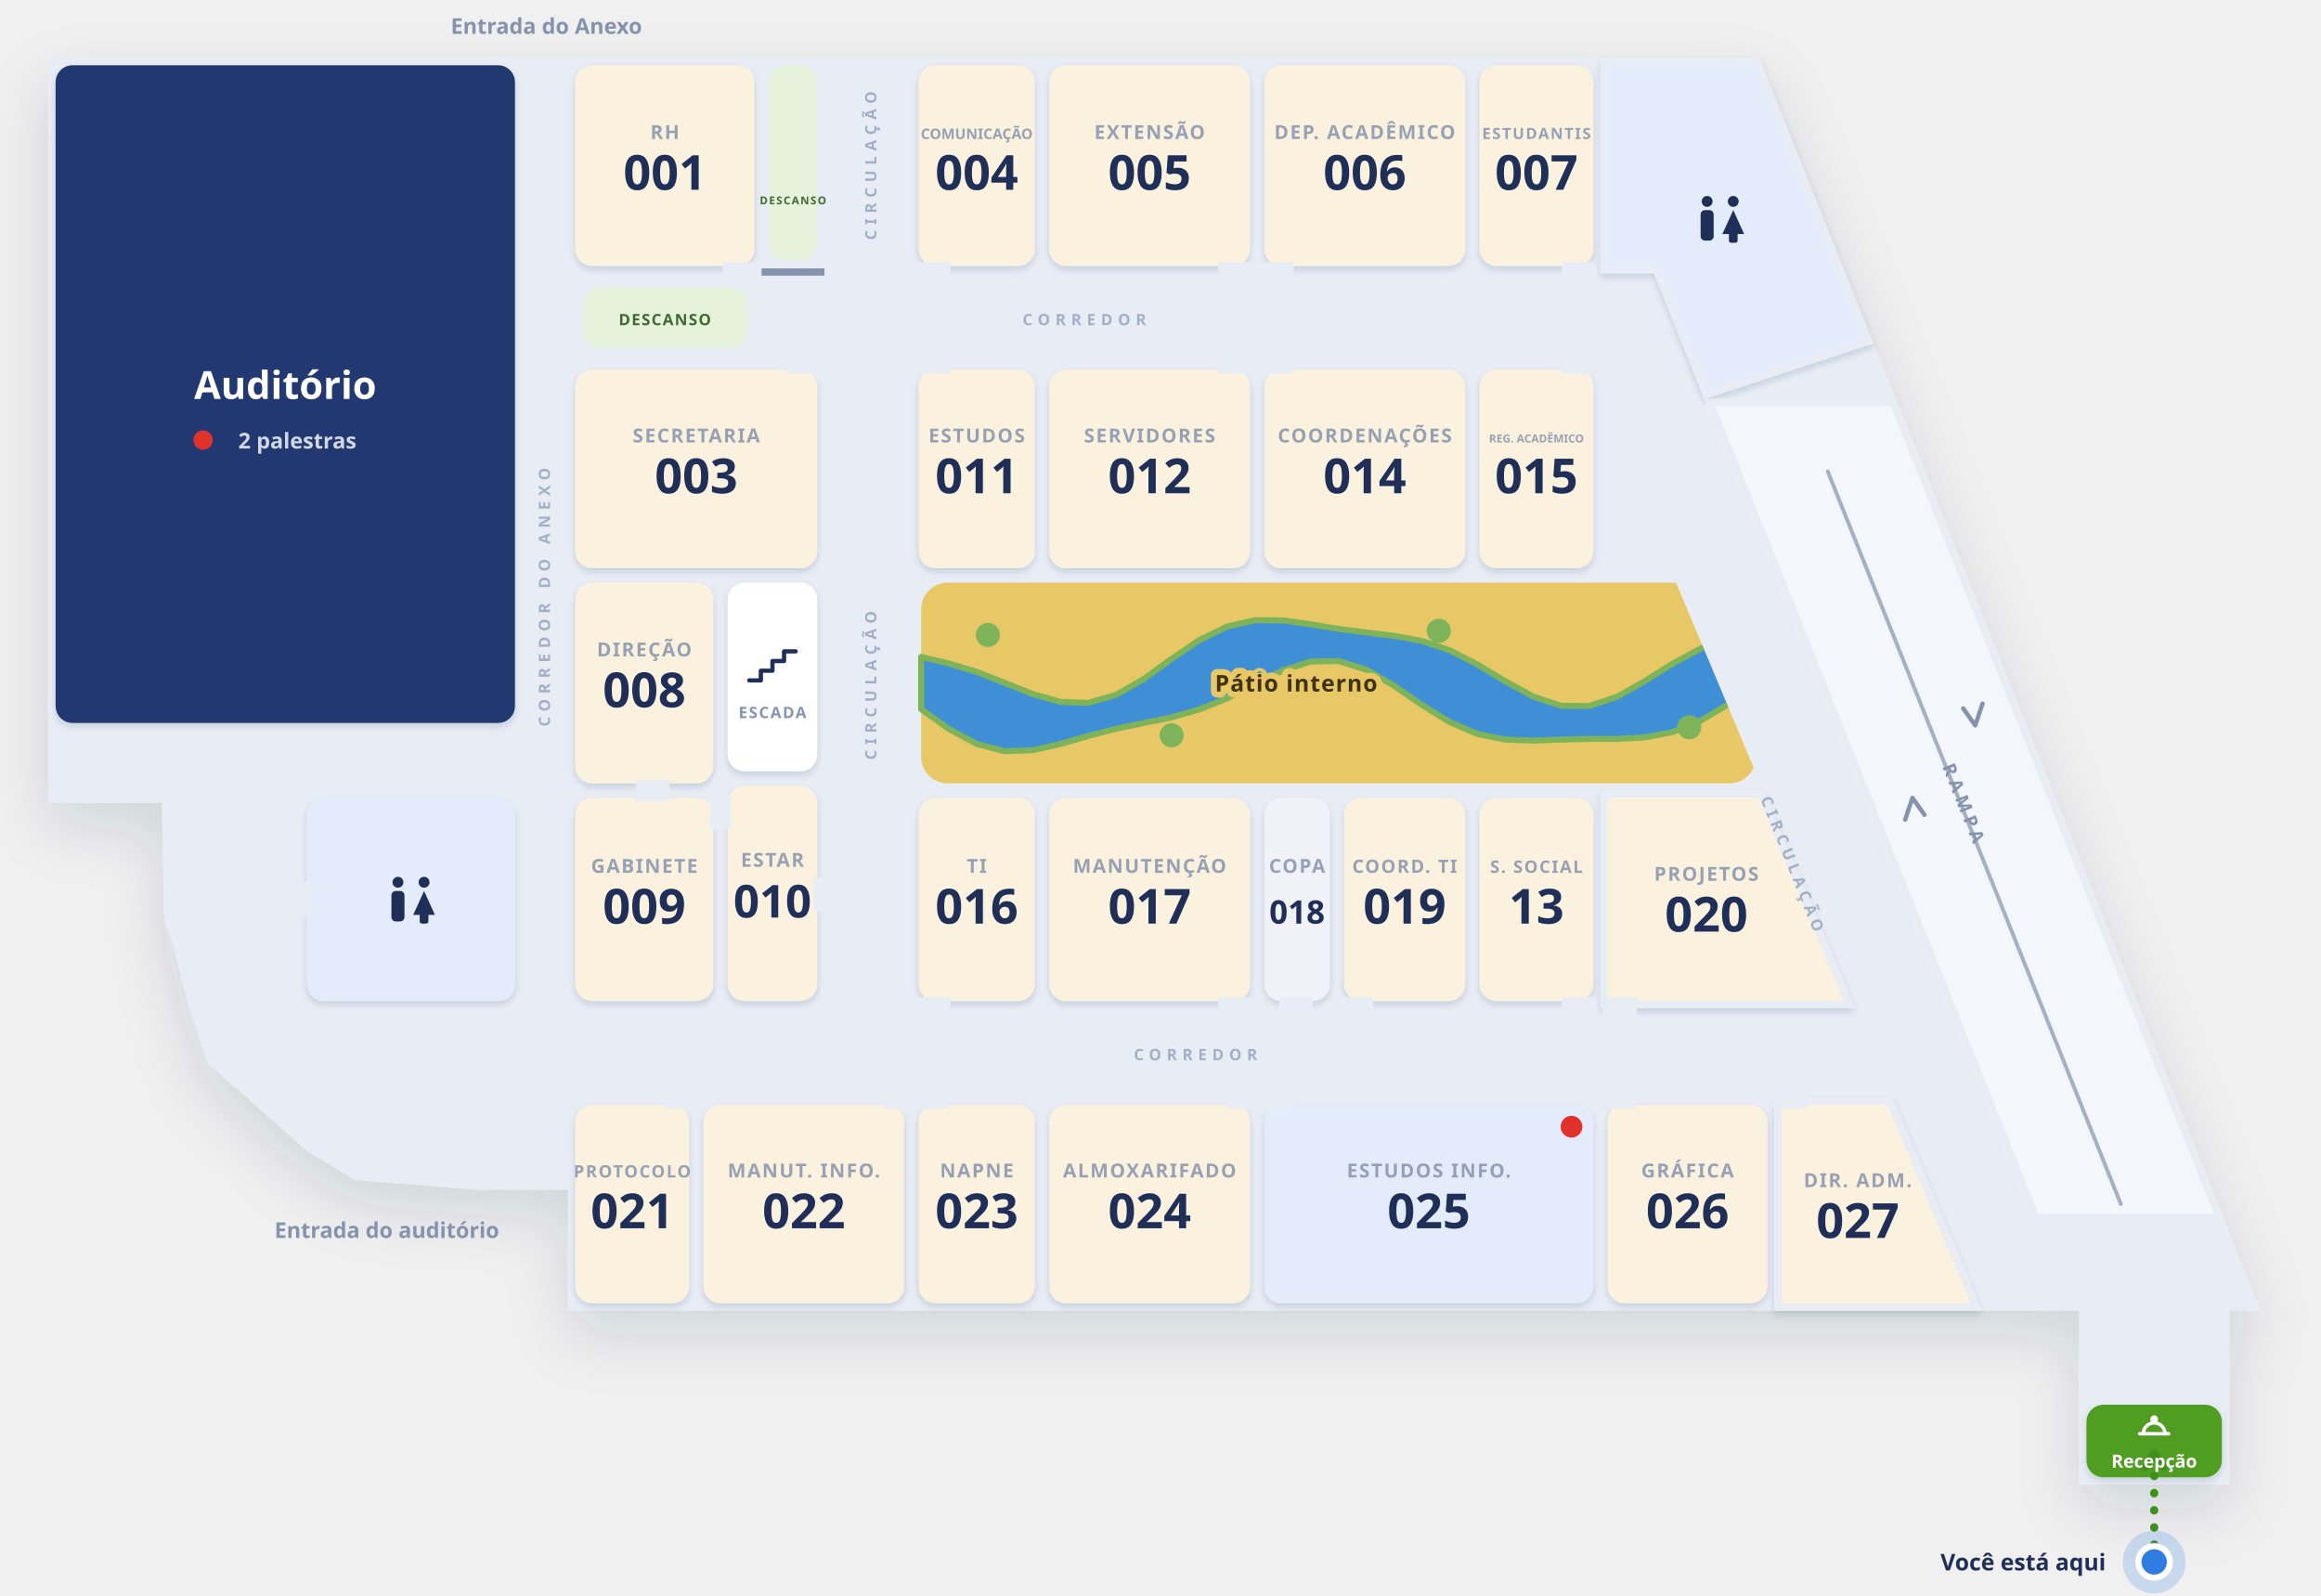
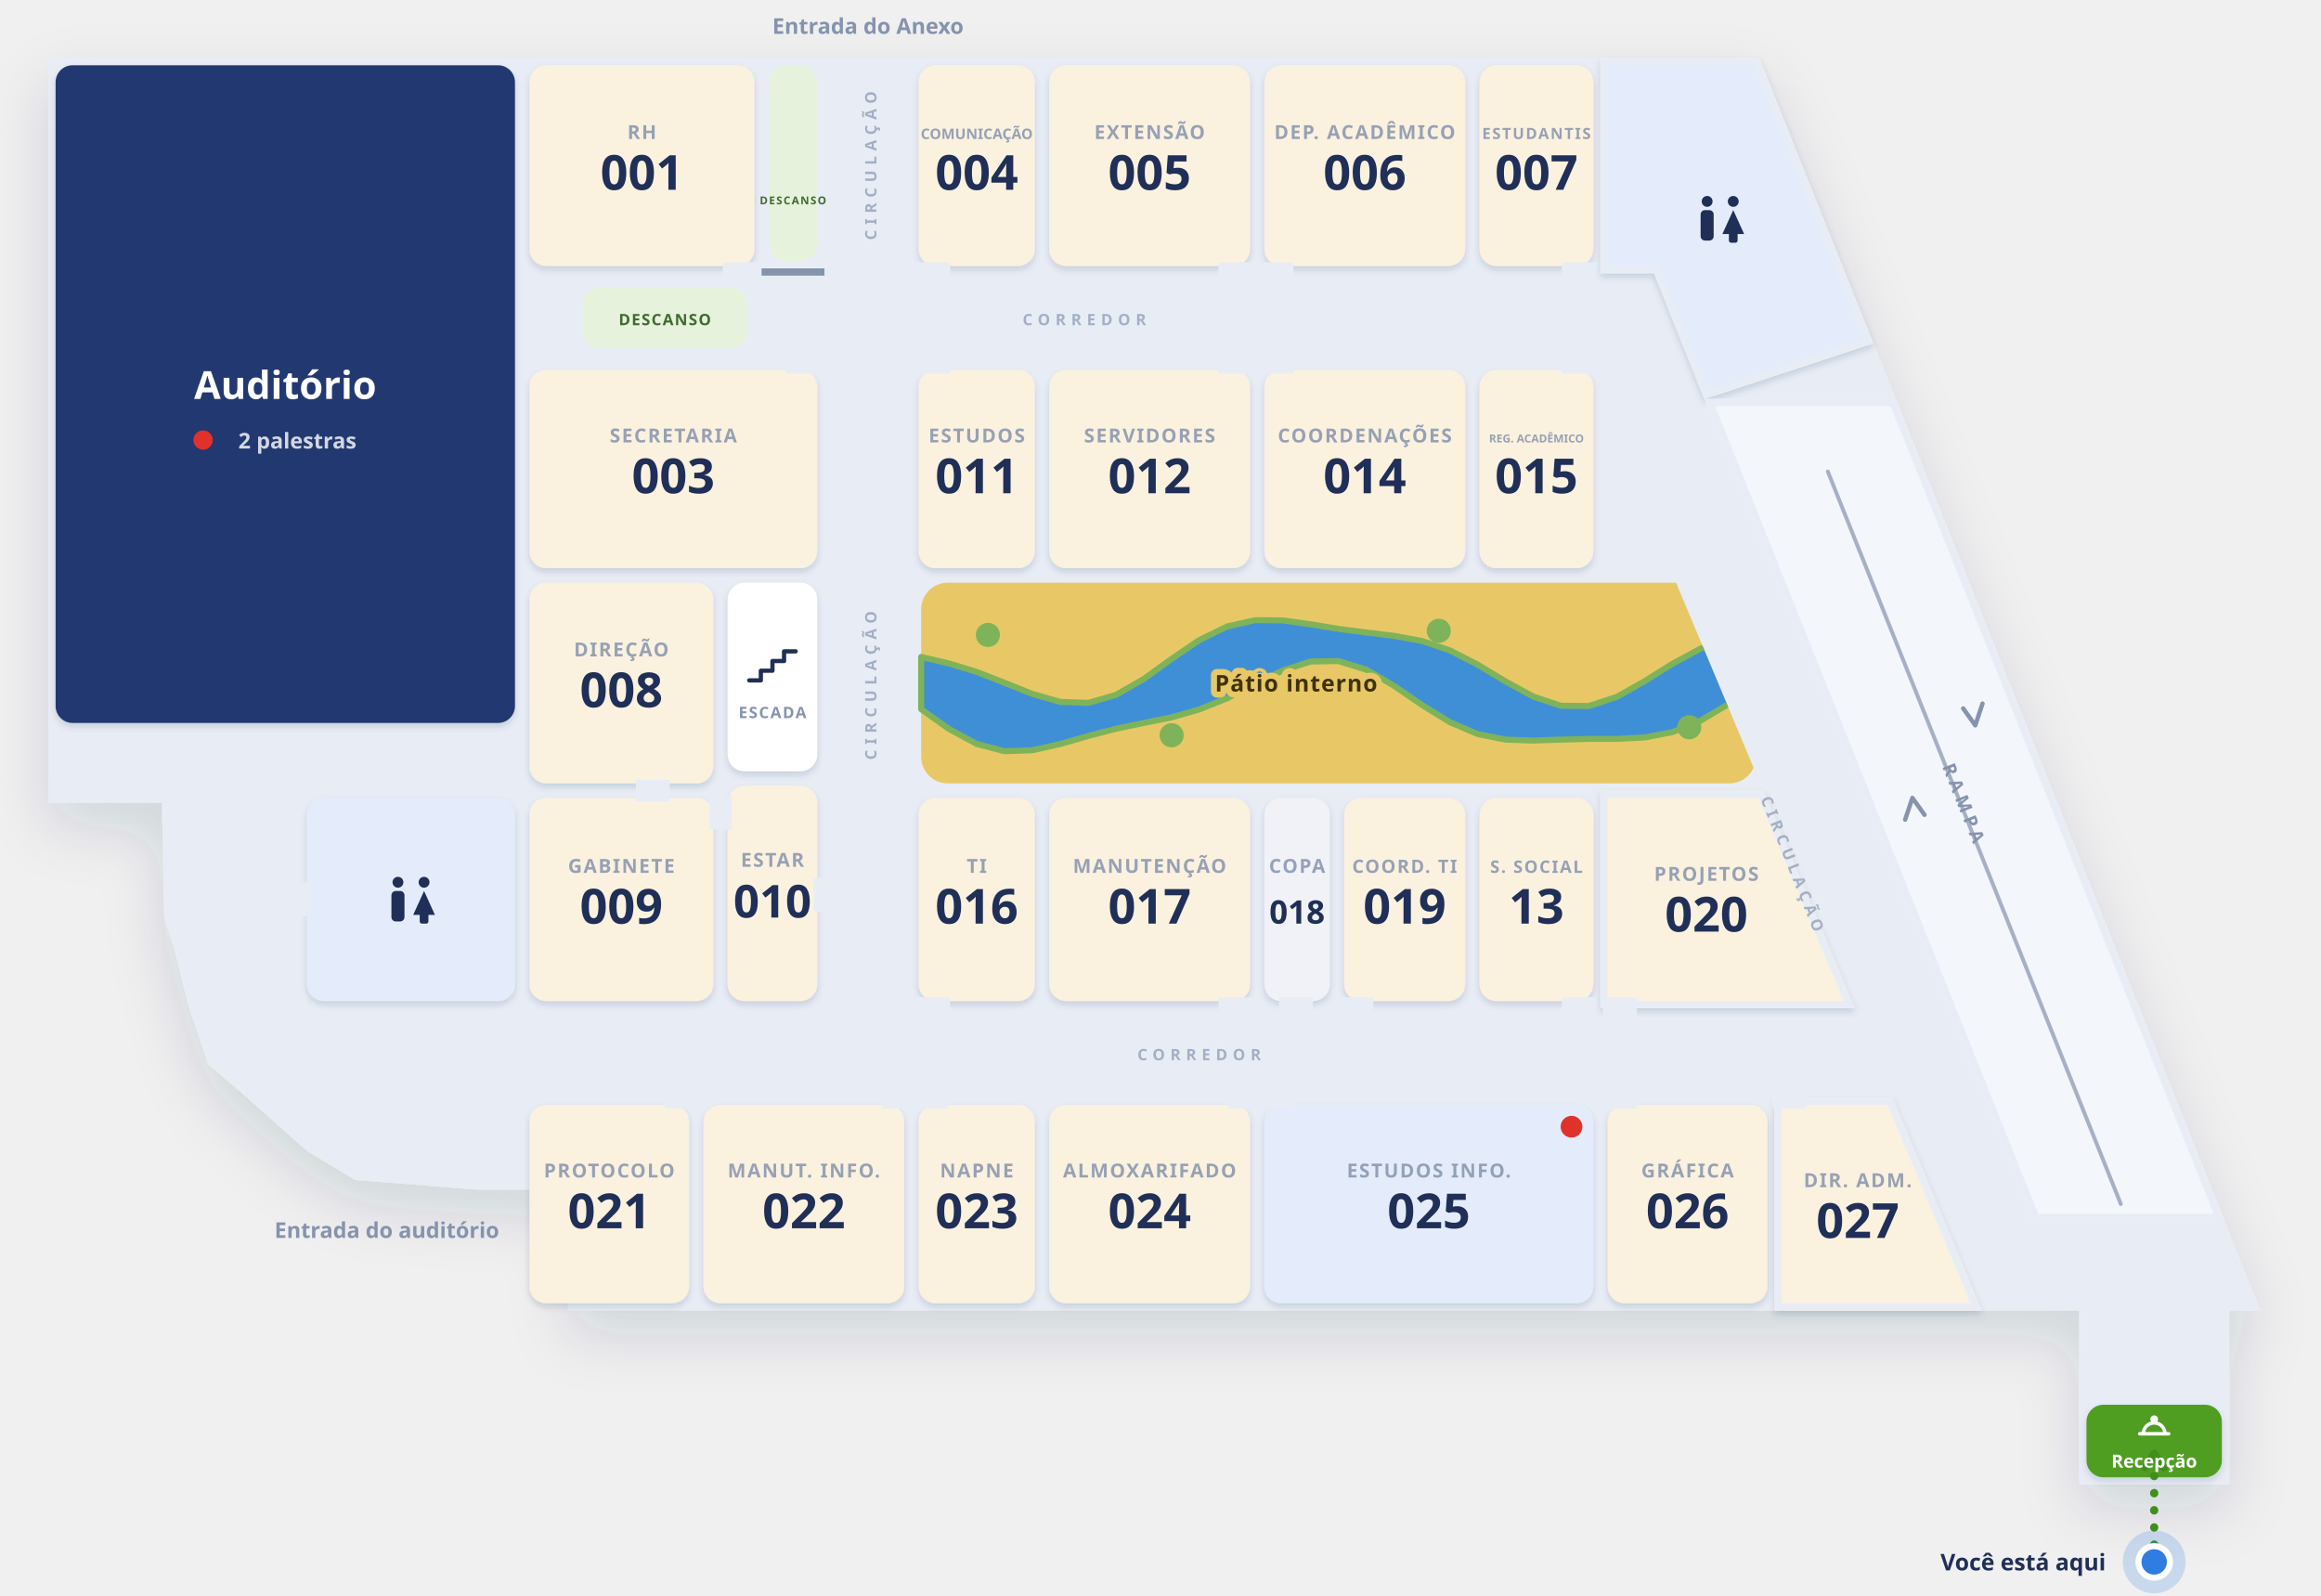
<svg xmlns="http://www.w3.org/2000/svg" viewBox="0 0 960 660">
  <defs>
    <filter id="ps-room" x="-10%" y="-10%" width="120%" height="140%">
      <feDropShadow dx="0" dy="1.5" stdDeviation="1.4" flood-color="#1f2f57" flood-opacity=".16" />
    </filter>
    <filter id="ps-plate" x="-5%" y="-5%" width="110%" height="120%">
      <feDropShadow dx="0" dy="10" stdDeviation="12" flood-color="#1f2f57" flood-opacity=".14" />
    </filter>
    <filter id="ps-glow" x="-50%" y="-50%" width="200%" height="200%">
      <feGaussianBlur stdDeviation="3.5" result="b" />
      <feMerge>
        <feMergeNode in="b" />
        <feMergeNode in="SourceGraphic" />
      </feMerge>
    </filter>
    <linearGradient id="ps-sheen" x1="0" y1="0" x2="0" y2="1">
      <stop offset="0" stop-color="#ffffff" stop-opacity=".10" />
      <stop offset="1" stop-color="#ffffff" stop-opacity="0" />
    </linearGradient>
    <pattern id="ps-hex" width="17.32" height="30" patternUnits="userSpaceOnUse">
      <path d="M8.66 0L17.32 5V15L8.66 20 0 15V5Z M8.66 20V30" fill="none" stroke="#ffffff" stroke-opacity=".07" stroke-width="1" />
    </pattern>
  </defs>
  <path d="M20 24 L727.6 24 L934.8 542 L922 542 L922 614 L860 614 L860 542 L235 542 L235 492 L197 492 L147 488 L127 476 L100 452 L86 440 L78 416 L72 392 L68 380 L67 332 L20 332 Z" fill="#e8edf5" filter="url(#ps-plate)" />
  <rect x="23" y="27" width="190" height="272" rx="7" fill="#22386f" filter="url(#ps-room)" />
-   <rect x="238" y="27" width="74" height="83" rx="7" fill="#fbf1df" filter="url(#ps-room)" />
+   <rect x="219" y="27" width="93" height="83" rx="7" fill="#fbf1df" filter="url(#ps-room)" />
  <rect x="318" y="27" width="20" height="81" rx="7" fill="#e6f2dc" />
  <rect x="315" y="111" width="26" height="3" fill="#8593ad" />
  <rect x="241" y="119" width="68" height="25" rx="7" fill="#e6f2dc" />
  <rect x="380" y="27" width="48" height="83" rx="7" fill="#fbf1df" filter="url(#ps-room)" />
  <rect x="434" y="27" width="83" height="83" rx="7" fill="#fbf1df" filter="url(#ps-room)" />
  <rect x="523" y="27" width="83" height="83" rx="7" fill="#fbf1df" filter="url(#ps-room)" />
  <rect x="612" y="27" width="47" height="83" rx="7" fill="#fbf1df" filter="url(#ps-room)" />
-   <rect x="238" y="153" width="100" height="82" rx="7" fill="#fbf1df" filter="url(#ps-room)" />
-   <rect x="238" y="241" width="57" height="83" rx="7" fill="#fbf1df" filter="url(#ps-room)" />
+   <rect x="219" y="153" width="119" height="82" rx="7" fill="#fbf1df" filter="url(#ps-room)" />
+   <rect x="219" y="241" width="76" height="83" rx="7" fill="#fbf1df" filter="url(#ps-room)" />
  <rect x="301" y="241" width="37" height="78" rx="7" fill="#ffffff" filter="url(#ps-room)" />
-   <rect x="238" y="330" width="57" height="84" rx="7" fill="#fbf1df" filter="url(#ps-room)" />
+   <rect x="219" y="330" width="76" height="84" rx="7" fill="#fbf1df" filter="url(#ps-room)" />
  <rect x="301" y="325" width="37" height="89" rx="7" fill="#fbf1df" filter="url(#ps-room)" />
  <rect x="380" y="153" width="48" height="82" rx="7" fill="#fbf1df" filter="url(#ps-room)" />
  <rect x="434" y="153" width="83" height="82" rx="7" fill="#fbf1df" filter="url(#ps-room)" />
  <rect x="523" y="153" width="83" height="82" rx="7" fill="#fbf1df" filter="url(#ps-room)" />
  <rect x="612" y="153" width="47" height="82" rx="7" fill="#fbf1df" filter="url(#ps-room)" />
  <clipPath id="ps-clara-0-patio-interno">
    <polygon points="378,238 692,238 729.3,327 378,327" />
  </clipPath>
  <g clip-path="url(#ps-clara-0-patio-interno)">
    <rect x="381" y="241" width="345.3" height="83" rx="11" fill="#e8c866" />
    <polygon points="381.0,271.7 392.5,274.4 404.0,277.9 415.5,282.4 427.0,287.0 438.6,290.3 450.1,290.7 461.6,287.4 473.1,280.8 484.6,272.5 496.1,264.7 507.6,259.1 519.1,256.5 530.6,256.6 542.1,258.2 553.6,260.1 565.2,261.6 576.7,263.0 588.2,265.1 599.7,269.0 611.2,274.9 622.7,281.8 634.2,288.1 645.7,291.9 657.2,292.0 668.8,288.2 680.3,281.7 691.8,274.5 703.3,268.3 714.8,264.1 726.3,262.0 726.3,283.5 714.8,291.3 703.3,298.1 691.8,302.8 680.3,305.0 668.8,305.6 657.2,305.6 645.7,305.9 634.2,306.3 622.7,305.9 611.2,303.6 599.7,298.7 588.2,291.6 576.7,283.7 565.2,277.0 553.6,273.4 542.1,273.6 530.6,277.3 519.1,282.9 507.6,288.8 496.1,293.4 484.6,296.7 473.1,299.0 461.6,301.4 450.1,304.4 438.6,307.7 427.0,310.3 415.5,310.7 404.0,307.7 392.5,301.5 381.0,293.3" fill="#3f8fd6" stroke="#7fb35a" stroke-width="2.5" stroke-linejoin="round" />
    <circle cx="408.6" cy="262.6" r="5" fill="#7fb35a" />
    <circle cx="484.6" cy="304.1" r="5" fill="#7fb35a" />
    <circle cx="595.1" cy="260.9" r="5" fill="#7fb35a" />
    <circle cx="698.7" cy="300.8" r="5" fill="#7fb35a" />
  </g>
  <rect x="380" y="330" width="48" height="84" rx="7" fill="#fbf1df" filter="url(#ps-room)" />
  <rect x="434" y="330" width="83" height="84" rx="7" fill="#fbf1df" filter="url(#ps-room)" />
  <rect x="523" y="330" width="27" height="84" rx="7" fill="#f0f2f7" filter="url(#ps-room)" />
  <rect x="556" y="330" width="50" height="84" rx="7" fill="#fbf1df" filter="url(#ps-room)" />
  <rect x="612" y="330" width="47" height="84" rx="7" fill="#fbf1df" filter="url(#ps-room)" />
  <clipPath id="ps-clara-0-sala-projetos">
    <polygon points="662,327 729.3,327 767.1,417 662,417" />
  </clipPath>
  <g filter="url(#ps-room)">
    <g clip-path="url(#ps-clara-0-sala-projetos)">
      <polygon points="662,327 729.3,327 767.1,417 662,417" fill="#fbf1df" stroke="#e8edf5" stroke-width="6" />
    </g>
  </g>
-   <rect x="238" y="457" width="47" height="82" rx="7" fill="#fbf1df" filter="url(#ps-room)" />
+   <rect x="219" y="457" width="66" height="82" rx="7" fill="#fbf1df" filter="url(#ps-room)" />
  <rect x="291" y="457" width="83" height="82" rx="7" fill="#fbf1df" filter="url(#ps-room)" />
  <rect x="380" y="457" width="48" height="82" rx="7" fill="#fbf1df" filter="url(#ps-room)" />
  <rect x="434" y="457" width="83" height="82" rx="7" fill="#fbf1df" filter="url(#ps-room)" />
  <rect x="523" y="457" width="136" height="82" rx="7" fill="#e4ecfb" filter="url(#ps-room)" />
  <rect x="665" y="457" width="66" height="82" rx="7" fill="#fbf1df" filter="url(#ps-room)" />
  <clipPath id="ps-clara-0-dir-adm">
    <polygon points="734,454 782.7,454 819.6,542 734,542" />
  </clipPath>
  <g filter="url(#ps-room)">
    <g clip-path="url(#ps-clara-0-dir-adm)">
      <polygon points="734,454 782.7,454 819.6,542 734,542" fill="#fbf1df" stroke="#e8edf5" stroke-width="6" />
    </g>
  </g>
  <rect x="127" y="330" width="86" height="84" rx="7" fill="#e4ecfb" filter="url(#ps-room)" />
  <rect x="863" y="581" width="56" height="30" rx="7" fill="#4f9e22" filter="url(#ps-room)" />
  <clipPath id="ps-clara-0-wc-leste">
    <polygon points="662,24 727.6,24 774.8,142 705,165 684.2,113 662,113" />
  </clipPath>
  <g filter="url(#ps-room)">
    <g clip-path="url(#ps-clara-0-wc-leste)">
      <polygon points="662,24 727.6,24 774.8,142 705,165 684.2,113 662,113" fill="#e4ecfb" stroke="#e8edf5" stroke-width="6" />
    </g>
  </g>
  <clipPath id="ps-clara-0-rampa">
    <polygon points="705,165 784,165 920,505 841,505" />
  </clipPath>
  <g>
    <g clip-path="url(#ps-clara-0-rampa)">
      <polygon points="705,165 784,165 920,505 841,505" fill="#f3f6fb" stroke="#e8edf5" stroke-width="6" />
    </g>
  </g>
  <path d="M124 365V379" stroke="#e8edf5" stroke-width="9" />
  <path d="M299 113H313" stroke="#e8edf5" stroke-width="9" />
  <path d="M379 113H393" stroke="#e8edf5" stroke-width="9" />
  <path d="M504 113H518" stroke="#e8edf5" stroke-width="9" />
  <path d="M521 113H535" stroke="#e8edf5" stroke-width="9" />
  <path d="M646 113H660" stroke="#e8edf5" stroke-width="9" />
  <path d="M379 150H393" stroke="#e8edf5" stroke-width="9" />
  <path d="M504 150H518" stroke="#e8edf5" stroke-width="9" />
  <path d="M521 150H535" stroke="#e8edf5" stroke-width="9" />
  <path d="M646 150H660" stroke="#e8edf5" stroke-width="9" />
  <path d="M325 150H339" stroke="#e8edf5" stroke-width="9" />
  <path d="M263 327H277" stroke="#e8edf5" stroke-width="9" />
  <path d="M298 329V343" stroke="#e8edf5" stroke-width="9" />
  <path d="M341 363V377" stroke="#e8edf5" stroke-width="9" />
  <path d="M379 417H393" stroke="#e8edf5" stroke-width="9" />
  <path d="M504 417H518" stroke="#e8edf5" stroke-width="9" />
  <path d="M529 417H543" stroke="#e8edf5" stroke-width="9" />
  <path d="M554 417H568" stroke="#e8edf5" stroke-width="9" />
  <path d="M646 417H660" stroke="#e8edf5" stroke-width="9" />
  <path d="M663 417H677" stroke="#e8edf5" stroke-width="9" />
  <path d="M275 454H289" stroke="#e8edf5" stroke-width="9" />
  <path d="M365 454H379" stroke="#e8edf5" stroke-width="9" />
  <path d="M378 454H392" stroke="#e8edf5" stroke-width="9" />
  <path d="M508 454H522" stroke="#e8edf5" stroke-width="9" />
  <path d="M521 454H535" stroke="#e8edf5" stroke-width="9" />
  <path d="M663 454H677" stroke="#e8edf5" stroke-width="9" />
  <path d="M733 454H747" stroke="#e8edf5" stroke-width="9" />
  <path d="M756 195 L877.2 498" fill="none" stroke="#8593ad" stroke-opacity=".7" stroke-width="1.6" stroke-linecap="round" />
  <path d="M791 330 l-3 9 M791 330 l5 7 M817 300 l3 -9 M817 300 l-5 -7" fill="none" stroke="#8593ad" stroke-width="1.8" stroke-linecap="round" stroke-linejoin="round" />
  <polyline points="891,646 891,600" fill="none" stroke="#3f8f1a" stroke-width="3.4" stroke-linecap="round" stroke-linejoin="round" stroke-dasharray="0.1 7" />
  <path d="M887 607l4 -6 4 6" fill="none" stroke="#3f8f1a" stroke-width="3" stroke-linecap="round" stroke-linejoin="round" />
  <text x="118.0" y="165.0" font-family="'Geologica','Onest',system-ui,sans-serif" font-size="16" font-weight="700" fill="#ffffff" text-anchor="middle">Auditório</text>
  <circle cx="84.0" cy="182.0" r="4" fill="#e0312b" />
  <text x="123.0" y="185.5" font-family="'Onest',system-ui,sans-serif" font-size="9" font-weight="600" fill="#ffffff" text-anchor="middle" opacity=".8">2 palestras</text>
-   <text x="275.0" y="57.5" font-family="'Onest',system-ui,sans-serif" font-size="8" font-weight="800" fill="#8593ad" text-anchor="middle" letter-spacing="0.6" opacity=".85">RH</text>
-   <text x="275.0" y="78.5" font-family="'Geologica','Onest',system-ui,sans-serif" font-size="20" font-weight="700" fill="#1f2f57" text-anchor="middle" data-num="0:rh">001</text>
+   <text x="265.5" y="57.5" font-family="'Onest',system-ui,sans-serif" font-size="8" font-weight="800" fill="#8593ad" text-anchor="middle" letter-spacing="0.6" opacity=".85">RH</text>
+   <text x="265.5" y="78.5" font-family="'Geologica','Onest',system-ui,sans-serif" font-size="20" font-weight="700" fill="#1f2f57" text-anchor="middle" data-num="0:rh">001</text>
  <text x="328.0" y="84.5" font-family="'Onest',system-ui,sans-serif" font-size="4.5" font-weight="800" fill="#3f6b30" text-anchor="middle" letter-spacing="0.5">DESCANSO</text>
  <text x="275.0" y="134.5" font-family="'Onest',system-ui,sans-serif" font-size="6.5" font-weight="800" fill="#3f6b30" text-anchor="middle" letter-spacing="0.5">DESCANSO</text>
  <text x="404.0" y="57.5" font-family="'Onest',system-ui,sans-serif" font-size="6.0" font-weight="800" fill="#8593ad" text-anchor="middle" opacity=".85">COMUNICAÇÃO</text>
  <text x="404.0" y="78.5" font-family="'Geologica','Onest',system-ui,sans-serif" font-size="20" font-weight="700" fill="#1f2f57" text-anchor="middle" data-num="0:comunicacao">004</text>
  <text x="475.5" y="57.5" font-family="'Onest',system-ui,sans-serif" font-size="8" font-weight="800" fill="#8593ad" text-anchor="middle" letter-spacing="0.6" opacity=".85">EXTENSÃO</text>
  <text x="475.5" y="78.5" font-family="'Geologica','Onest',system-ui,sans-serif" font-size="20" font-weight="700" fill="#1f2f57" text-anchor="middle" data-num="0:extensao-pesquisa">005</text>
  <text x="564.5" y="57.5" font-family="'Onest',system-ui,sans-serif" font-size="8" font-weight="800" fill="#8593ad" text-anchor="middle" letter-spacing="0.6" opacity=".85">DEP. ACADÊMICO</text>
  <text x="564.5" y="78.5" font-family="'Geologica','Onest',system-ui,sans-serif" font-size="20" font-weight="700" fill="#1f2f57" text-anchor="middle" data-num="0:dep-academico">006</text>
  <text x="635.5" y="57.5" font-family="'Onest',system-ui,sans-serif" font-size="6.4" font-weight="800" fill="#8593ad" text-anchor="middle" letter-spacing="0.6" opacity=".85">ESTUDANTIS</text>
  <text x="635.5" y="78.5" font-family="'Geologica','Onest',system-ui,sans-serif" font-size="20" font-weight="700" fill="#1f2f57" text-anchor="middle" data-num="0:assuntos-estudantis">007</text>
-   <text x="288.0" y="183.0" font-family="'Onest',system-ui,sans-serif" font-size="8" font-weight="800" fill="#8593ad" text-anchor="middle" letter-spacing="0.6" opacity=".85">SECRETARIA</text>
-   <text x="288.0" y="204.0" font-family="'Geologica','Onest',system-ui,sans-serif" font-size="20" font-weight="700" fill="#1f2f57" text-anchor="middle" data-num="0:secretaria-academica">003</text>
-   <text x="266.5" y="271.5" font-family="'Onest',system-ui,sans-serif" font-size="8" font-weight="800" fill="#8593ad" text-anchor="middle" letter-spacing="0.6" opacity=".85">DIREÇÃO</text>
-   <text x="266.5" y="292.5" font-family="'Geologica','Onest',system-ui,sans-serif" font-size="20" font-weight="700" fill="#1f2f57" text-anchor="middle" data-num="0:diretor">008</text>
+   <text x="278.5" y="183.0" font-family="'Onest',system-ui,sans-serif" font-size="8" font-weight="800" fill="#8593ad" text-anchor="middle" letter-spacing="0.6" opacity=".85">SECRETARIA</text>
+   <text x="278.5" y="204.0" font-family="'Geologica','Onest',system-ui,sans-serif" font-size="20" font-weight="700" fill="#1f2f57" text-anchor="middle" data-num="0:secretaria-academica">003</text>
+   <text x="257.0" y="271.5" font-family="'Onest',system-ui,sans-serif" font-size="8" font-weight="800" fill="#8593ad" text-anchor="middle" letter-spacing="0.6" opacity=".85">DIREÇÃO</text>
+   <text x="257.0" y="292.5" font-family="'Geologica','Onest',system-ui,sans-serif" font-size="20" font-weight="700" fill="#1f2f57" text-anchor="middle" data-num="0:diretor">008</text>
  <path transform="translate(319.5 275.0) scale(0.8)" d="M-12 8H-6V3H0V-2H6V-7H12" fill="none" stroke="#1f2f57" stroke-width="2.2" stroke-linejoin="round" stroke-linecap="round" />
  <text x="319.5" y="297.0" font-family="'Onest',system-ui,sans-serif" font-size="6.5" font-weight="800" fill="#8593ad" text-anchor="middle" letter-spacing="0.6">ESCADA</text>
-   <text x="266.5" y="361.0" font-family="'Onest',system-ui,sans-serif" font-size="8" font-weight="800" fill="#8593ad" text-anchor="middle" letter-spacing="0.6" opacity=".85">GABINETE</text>
-   <text x="266.5" y="382.0" font-family="'Geologica','Onest',system-ui,sans-serif" font-size="20" font-weight="700" fill="#1f2f57" text-anchor="middle" data-num="0:gabinete">009</text>
+   <text x="257.0" y="361.0" font-family="'Onest',system-ui,sans-serif" font-size="8" font-weight="800" fill="#8593ad" text-anchor="middle" letter-spacing="0.6" opacity=".85">GABINETE</text>
+   <text x="257.0" y="382.0" font-family="'Geologica','Onest',system-ui,sans-serif" font-size="20" font-weight="700" fill="#1f2f57" text-anchor="middle" data-num="0:gabinete">009</text>
  <text x="319.5" y="358.5" font-family="'Onest',system-ui,sans-serif" font-size="8" font-weight="800" fill="#8593ad" text-anchor="middle" letter-spacing="0.6" opacity=".85">ESTAR</text>
  <text x="319.5" y="379.5" font-family="'Geologica','Onest',system-ui,sans-serif" font-size="18.8" font-weight="700" fill="#1f2f57" text-anchor="middle" data-num="0:estar">010</text>
  <text x="404.0" y="183.0" font-family="'Onest',system-ui,sans-serif" font-size="8" font-weight="800" fill="#8593ad" text-anchor="middle" letter-spacing="0.6" opacity=".85">ESTUDOS</text>
  <text x="404.0" y="204.0" font-family="'Geologica','Onest',system-ui,sans-serif" font-size="20" font-weight="700" fill="#1f2f57" text-anchor="middle" data-num="0:estudos-servidores">011</text>
  <text x="475.5" y="183.0" font-family="'Onest',system-ui,sans-serif" font-size="8" font-weight="800" fill="#8593ad" text-anchor="middle" letter-spacing="0.6" opacity=".85">SERVIDORES</text>
  <text x="475.5" y="204.0" font-family="'Geologica','Onest',system-ui,sans-serif" font-size="20" font-weight="700" fill="#1f2f57" text-anchor="middle" data-num="0:sala-servidores">012</text>
  <text x="564.5" y="183.0" font-family="'Onest',system-ui,sans-serif" font-size="8" font-weight="800" fill="#8593ad" text-anchor="middle" letter-spacing="0.6" opacity=".85">COORDENAÇÕES</text>
  <text x="564.5" y="204.0" font-family="'Geologica','Onest',system-ui,sans-serif" font-size="20" font-weight="700" fill="#1f2f57" text-anchor="middle" data-num="0:coordenacoes">014</text>
  <text x="635.5" y="183.0" font-family="'Onest',system-ui,sans-serif" font-size="4.6" font-weight="800" fill="#8593ad" text-anchor="middle" opacity=".85">REG. ACADÊMICO</text>
  <text x="635.5" y="204.0" font-family="'Geologica','Onest',system-ui,sans-serif" font-size="20" font-weight="700" fill="#1f2f57" text-anchor="middle" data-num="0:registro-academico">015</text>
  <text x="536.1" y="286.0" font-family="'Onest',system-ui,sans-serif" font-size="9.5" font-weight="800" fill="#3f3206" text-anchor="middle" letter-spacing="0.4" paint-order="stroke" stroke="#e8c866" stroke-width="5" stroke-linejoin="round">Pátio interno</text>
  <text x="404.0" y="361.0" font-family="'Onest',system-ui,sans-serif" font-size="8" font-weight="800" fill="#8593ad" text-anchor="middle" letter-spacing="0.6" opacity=".85">TI</text>
  <text x="404.0" y="382.0" font-family="'Geologica','Onest',system-ui,sans-serif" font-size="20" font-weight="700" fill="#1f2f57" text-anchor="middle" data-num="0:sala-ti">016</text>
  <text x="475.5" y="361.0" font-family="'Onest',system-ui,sans-serif" font-size="8" font-weight="800" fill="#8593ad" text-anchor="middle" letter-spacing="0.6" opacity=".85">MANUTENÇÃO</text>
  <text x="475.5" y="382.0" font-family="'Geologica','Onest',system-ui,sans-serif" font-size="20" font-weight="700" fill="#1f2f57" text-anchor="middle" data-num="0:manutencao">017</text>
  <text x="536.5" y="361.0" font-family="'Onest',system-ui,sans-serif" font-size="8" font-weight="800" fill="#8593ad" text-anchor="middle" letter-spacing="0.6" opacity=".85">COPA</text>
  <text x="536.5" y="382.0" font-family="'Geologica','Onest',system-ui,sans-serif" font-size="13.4" font-weight="700" fill="#1f2f57" text-anchor="middle" data-num="0:copa">018</text>
  <text x="581.0" y="361.0" font-family="'Onest',system-ui,sans-serif" font-size="7.6" font-weight="800" fill="#8593ad" text-anchor="middle" letter-spacing="0.6" opacity=".85">COORD. TI</text>
  <text x="581.0" y="382.0" font-family="'Geologica','Onest',system-ui,sans-serif" font-size="20" font-weight="700" fill="#1f2f57" text-anchor="middle" data-num="0:coord-ti">019</text>
  <text x="635.5" y="361.0" font-family="'Onest',system-ui,sans-serif" font-size="7.1" font-weight="800" fill="#8593ad" text-anchor="middle" letter-spacing="0.6" opacity=".85">S. SOCIAL</text>
  <text x="635.5" y="382.0" font-family="'Geologica','Onest',system-ui,sans-serif" font-size="20" font-weight="700" fill="#1f2f57" text-anchor="middle" data-num="0:servico-social">13</text>
  <text x="705.8" y="364.3" font-family="'Onest',system-ui,sans-serif" font-size="8" font-weight="800" fill="#8593ad" text-anchor="middle" letter-spacing="0.6" opacity=".85">PROJETOS</text>
  <text x="705.8" y="385.3" font-family="'Geologica','Onest',system-ui,sans-serif" font-size="20" font-weight="700" fill="#1f2f57" text-anchor="middle" data-num="0:sala-projetos">020</text>
-   <text x="261.5" y="487.0" font-family="'Onest',system-ui,sans-serif" font-size="7.1" font-weight="800" fill="#8593ad" text-anchor="middle" letter-spacing="0.6" opacity=".85">PROTOCOLO</text>
-   <text x="261.5" y="508.0" font-family="'Geologica','Onest',system-ui,sans-serif" font-size="20" font-weight="700" fill="#1f2f57" text-anchor="middle" data-num="0:protocolo">021</text>
+   <text x="252.0" y="487.0" font-family="'Onest',system-ui,sans-serif" font-size="8" font-weight="800" fill="#8593ad" text-anchor="middle" letter-spacing="0.6" opacity=".85">PROTOCOLO</text>
+   <text x="252.0" y="508.0" font-family="'Geologica','Onest',system-ui,sans-serif" font-size="20" font-weight="700" fill="#1f2f57" text-anchor="middle" data-num="0:protocolo">021</text>
  <text x="332.5" y="487.0" font-family="'Onest',system-ui,sans-serif" font-size="8" font-weight="800" fill="#8593ad" text-anchor="middle" letter-spacing="0.6" opacity=".85">MANUT. INFO.</text>
  <text x="332.5" y="508.0" font-family="'Geologica','Onest',system-ui,sans-serif" font-size="20" font-weight="700" fill="#1f2f57" text-anchor="middle" data-num="0:manut-informatica">022</text>
  <text x="404.0" y="487.0" font-family="'Onest',system-ui,sans-serif" font-size="8" font-weight="800" fill="#8593ad" text-anchor="middle" letter-spacing="0.6" opacity=".85">NAPNE</text>
  <text x="404.0" y="508.0" font-family="'Geologica','Onest',system-ui,sans-serif" font-size="20" font-weight="700" fill="#1f2f57" text-anchor="middle" data-num="0:napne">023</text>
  <text x="475.5" y="487.0" font-family="'Onest',system-ui,sans-serif" font-size="8" font-weight="800" fill="#8593ad" text-anchor="middle" letter-spacing="0.6" opacity=".85">ALMOXARIFADO</text>
  <text x="475.5" y="508.0" font-family="'Geologica','Onest',system-ui,sans-serif" font-size="20" font-weight="700" fill="#1f2f57" text-anchor="middle" data-num="0:almoxarifado">024</text>
  <text x="591.0" y="487.0" font-family="'Onest',system-ui,sans-serif" font-size="8" font-weight="800" fill="#8593ad" text-anchor="middle" letter-spacing="0.6" opacity=".85">ESTUDOS INFO.</text>
  <text x="591.0" y="508.0" font-family="'Geologica','Onest',system-ui,sans-serif" font-size="20" font-weight="700" fill="#1f2f57" text-anchor="middle" data-num="0:sala-estudos-informatica">025</text>
  <circle cx="650.0" cy="466.0" r="4.5" fill="#e0312b" />
  <text x="698.0" y="487.0" font-family="'Onest',system-ui,sans-serif" font-size="8" font-weight="800" fill="#8593ad" text-anchor="middle" letter-spacing="0.6" opacity=".85">GRÁFICA</text>
  <text x="698.0" y="508.0" font-family="'Geologica','Onest',system-ui,sans-serif" font-size="20" font-weight="700" fill="#1f2f57" text-anchor="middle" data-num="0:grafica">026</text>
  <text x="768.4" y="491.0" font-family="'Onest',system-ui,sans-serif" font-size="8" font-weight="800" fill="#8593ad" text-anchor="middle" letter-spacing="0.6" opacity=".85">DIR. ADM.</text>
  <text x="768.4" y="512.0" font-family="'Geologica','Onest',system-ui,sans-serif" font-size="20" font-weight="700" fill="#1f2f57" text-anchor="middle" data-num="0:dir-adm">027</text>
  <g transform="translate(170.0 373.0) scale(0.9)" fill="#1f2f57">
    <circle cx="-6" cy="-9" r="2.5" />
    <rect x="-9" y="-5" width="6" height="14" rx="2" />
    <circle cx="6" cy="-9" r="2.5" />
    <path d="M6-5L11 6H1Z" />
    <rect x="4" y="5" width="4" height="5" rx="1" />
  </g>
  <g transform="translate(891.0 590.0) scale(0.75)" fill="none" stroke="#ffffff" stroke-width="1.9" stroke-linecap="round">
    <path d="M-8 4H8" />
    <path d="M-6 4A6 6 0 0 1 6 4" />
    <circle cx="0" cy="-4" r="1.2" fill="#ffffff" />
  </g>
  <text x="891.0" y="607.0" font-family="'Onest',system-ui,sans-serif" font-size="7.5" font-weight="800" fill="#ffffff" text-anchor="middle">Recepção</text>
  <g transform="translate(711.5 91.4) scale(0.9)" fill="#1f2f57">
    <circle cx="-6" cy="-9" r="2.5" />
    <rect x="-9" y="-5" width="6" height="14" rx="2" />
    <circle cx="6" cy="-9" r="2.5" />
    <path d="M6-5L11 6H1Z" />
    <rect x="4" y="5" width="4" height="5" rx="1" />
  </g>
  <text x="812.5" y="335.0" font-family="'Onest',system-ui,sans-serif" font-size="7.5" font-weight="800" fill="#8593ad" text-anchor="middle" letter-spacing="2" transform="rotate(68.2 812.5 332.0)">RAMPA</text>
  <text x="359.5" y="71.5" font-family="'Onest',system-ui,sans-serif" font-size="6.5" font-weight="800" fill="#a3afc4" text-anchor="middle" letter-spacing="2.2" transform="rotate(-90 359.5 68.5)">CIRCULAÇÃO</text>
  <text x="742.0" y="360.0" font-family="'Onest',system-ui,sans-serif" font-size="6.5" font-weight="800" fill="#a3afc4" text-anchor="middle" letter-spacing="2" transform="rotate(68.2 742.0 357.0)">CIRCULAÇÃO</text>
-   <text x="224.5" y="250.0" font-family="'Onest',system-ui,sans-serif" font-size="6.5" font-weight="800" fill="#a3afc4" text-anchor="middle" letter-spacing="2.2" transform="rotate(-90 224.5 247.0)">CORREDOR DO ANEXO</text>
  <text x="448.5" y="134.5" font-family="'Onest',system-ui,sans-serif" font-size="6.5" font-weight="800" fill="#a3afc4" text-anchor="middle" letter-spacing="2.2">CORREDOR</text>
  <text x="359.5" y="286.5" font-family="'Onest',system-ui,sans-serif" font-size="6.5" font-weight="800" fill="#a3afc4" text-anchor="middle" letter-spacing="2.2" transform="rotate(-90 359.5 283.5)">CIRCULAÇÃO</text>
-   <text x="494.5" y="438.5" font-family="'Onest',system-ui,sans-serif" font-size="6.5" font-weight="800" fill="#a3afc4" text-anchor="middle" letter-spacing="2.2">CORREDOR</text>
-   <text x="226.0" y="14.0" font-family="'Onest',system-ui,sans-serif" font-size="9" font-weight="700" fill="#8593ad" text-anchor="middle">Entrada do Anexo</text>
+   <text x="496.0" y="438.5" font-family="'Onest',system-ui,sans-serif" font-size="6.5" font-weight="800" fill="#a3afc4" text-anchor="middle" letter-spacing="2.2">CORREDOR</text>
+   <text x="359.0" y="14.0" font-family="'Onest',system-ui,sans-serif" font-size="9" font-weight="700" fill="#8593ad" text-anchor="middle">Entrada do Anexo</text>
  <text x="160.0" y="512.0" font-family="'Onest',system-ui,sans-serif" font-size="9" font-weight="700" fill="#8593ad" text-anchor="middle">Entrada do auditório</text>
  <circle cx="891.0" cy="646.0" r="13" fill="#2f7de1" opacity=".2" />
  <circle cx="891.0" cy="646.0" r="6.5" fill="#2f7de1" stroke="#ffffff" stroke-width="2.5" />
  <text x="871.0" y="649.5" font-family="'Onest',system-ui,sans-serif" font-size="9.5" font-weight="800" fill="#1f2f57" text-anchor="end">Você está aqui</text>
</svg>
